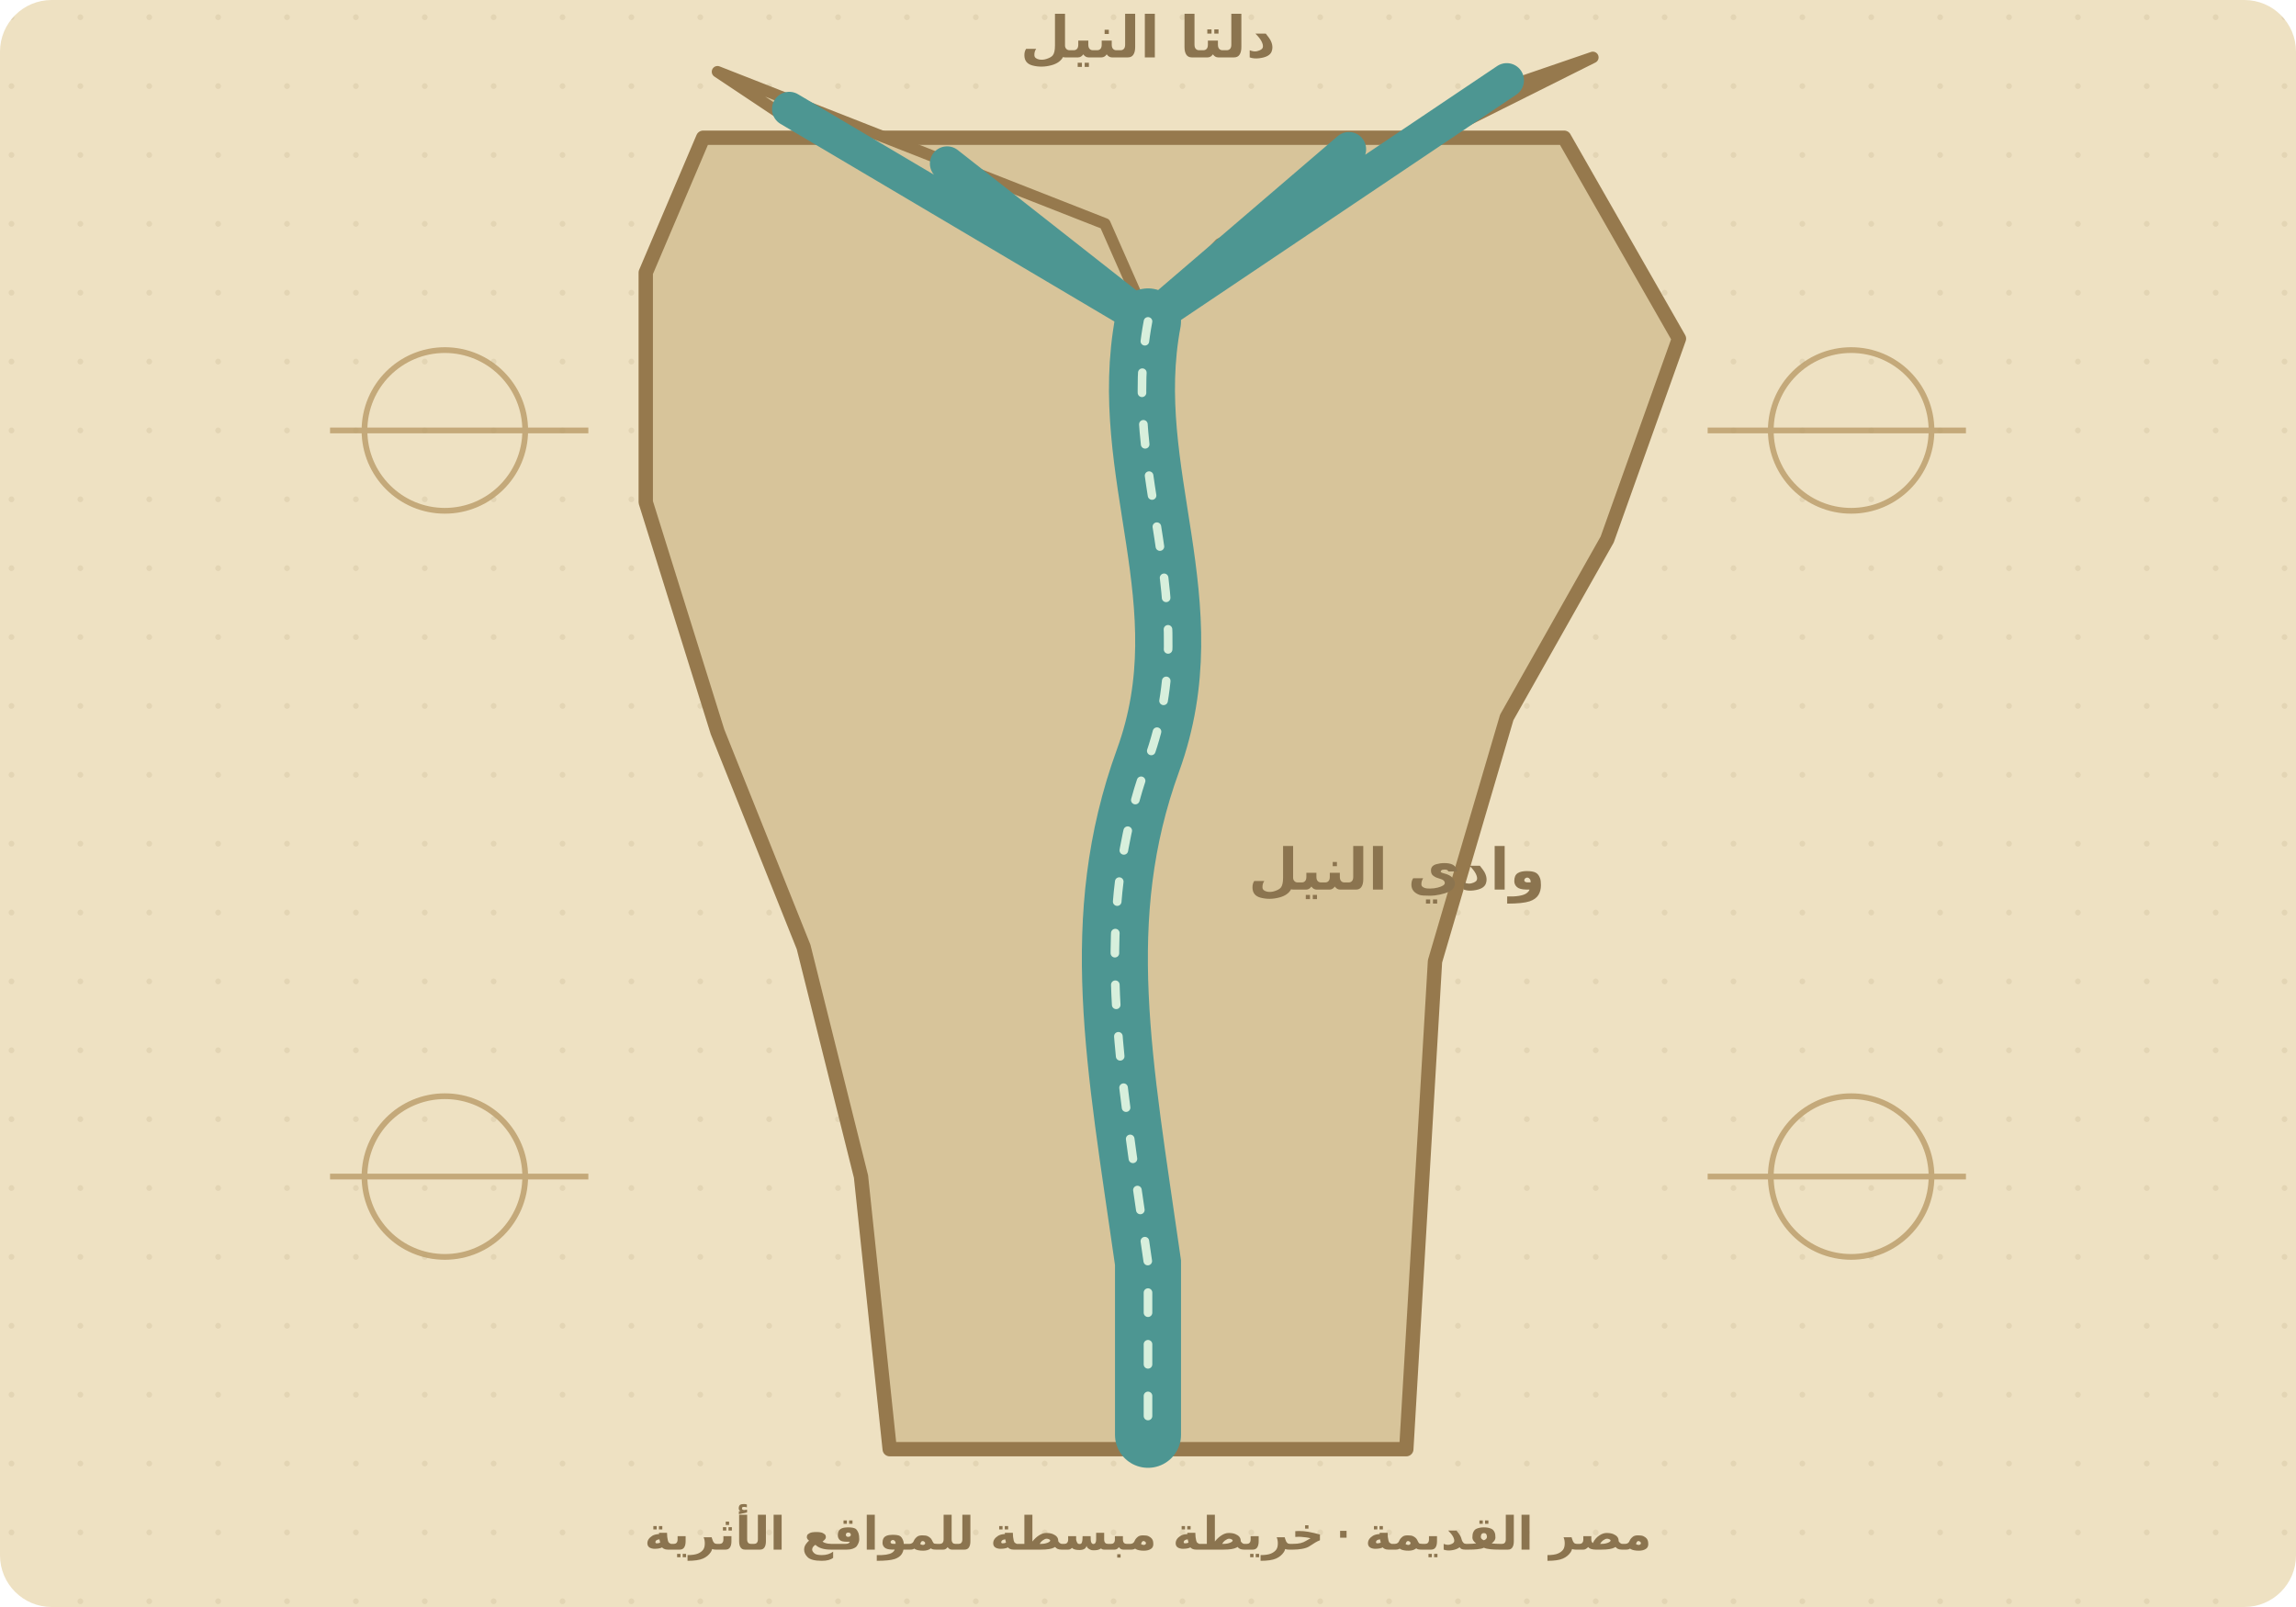
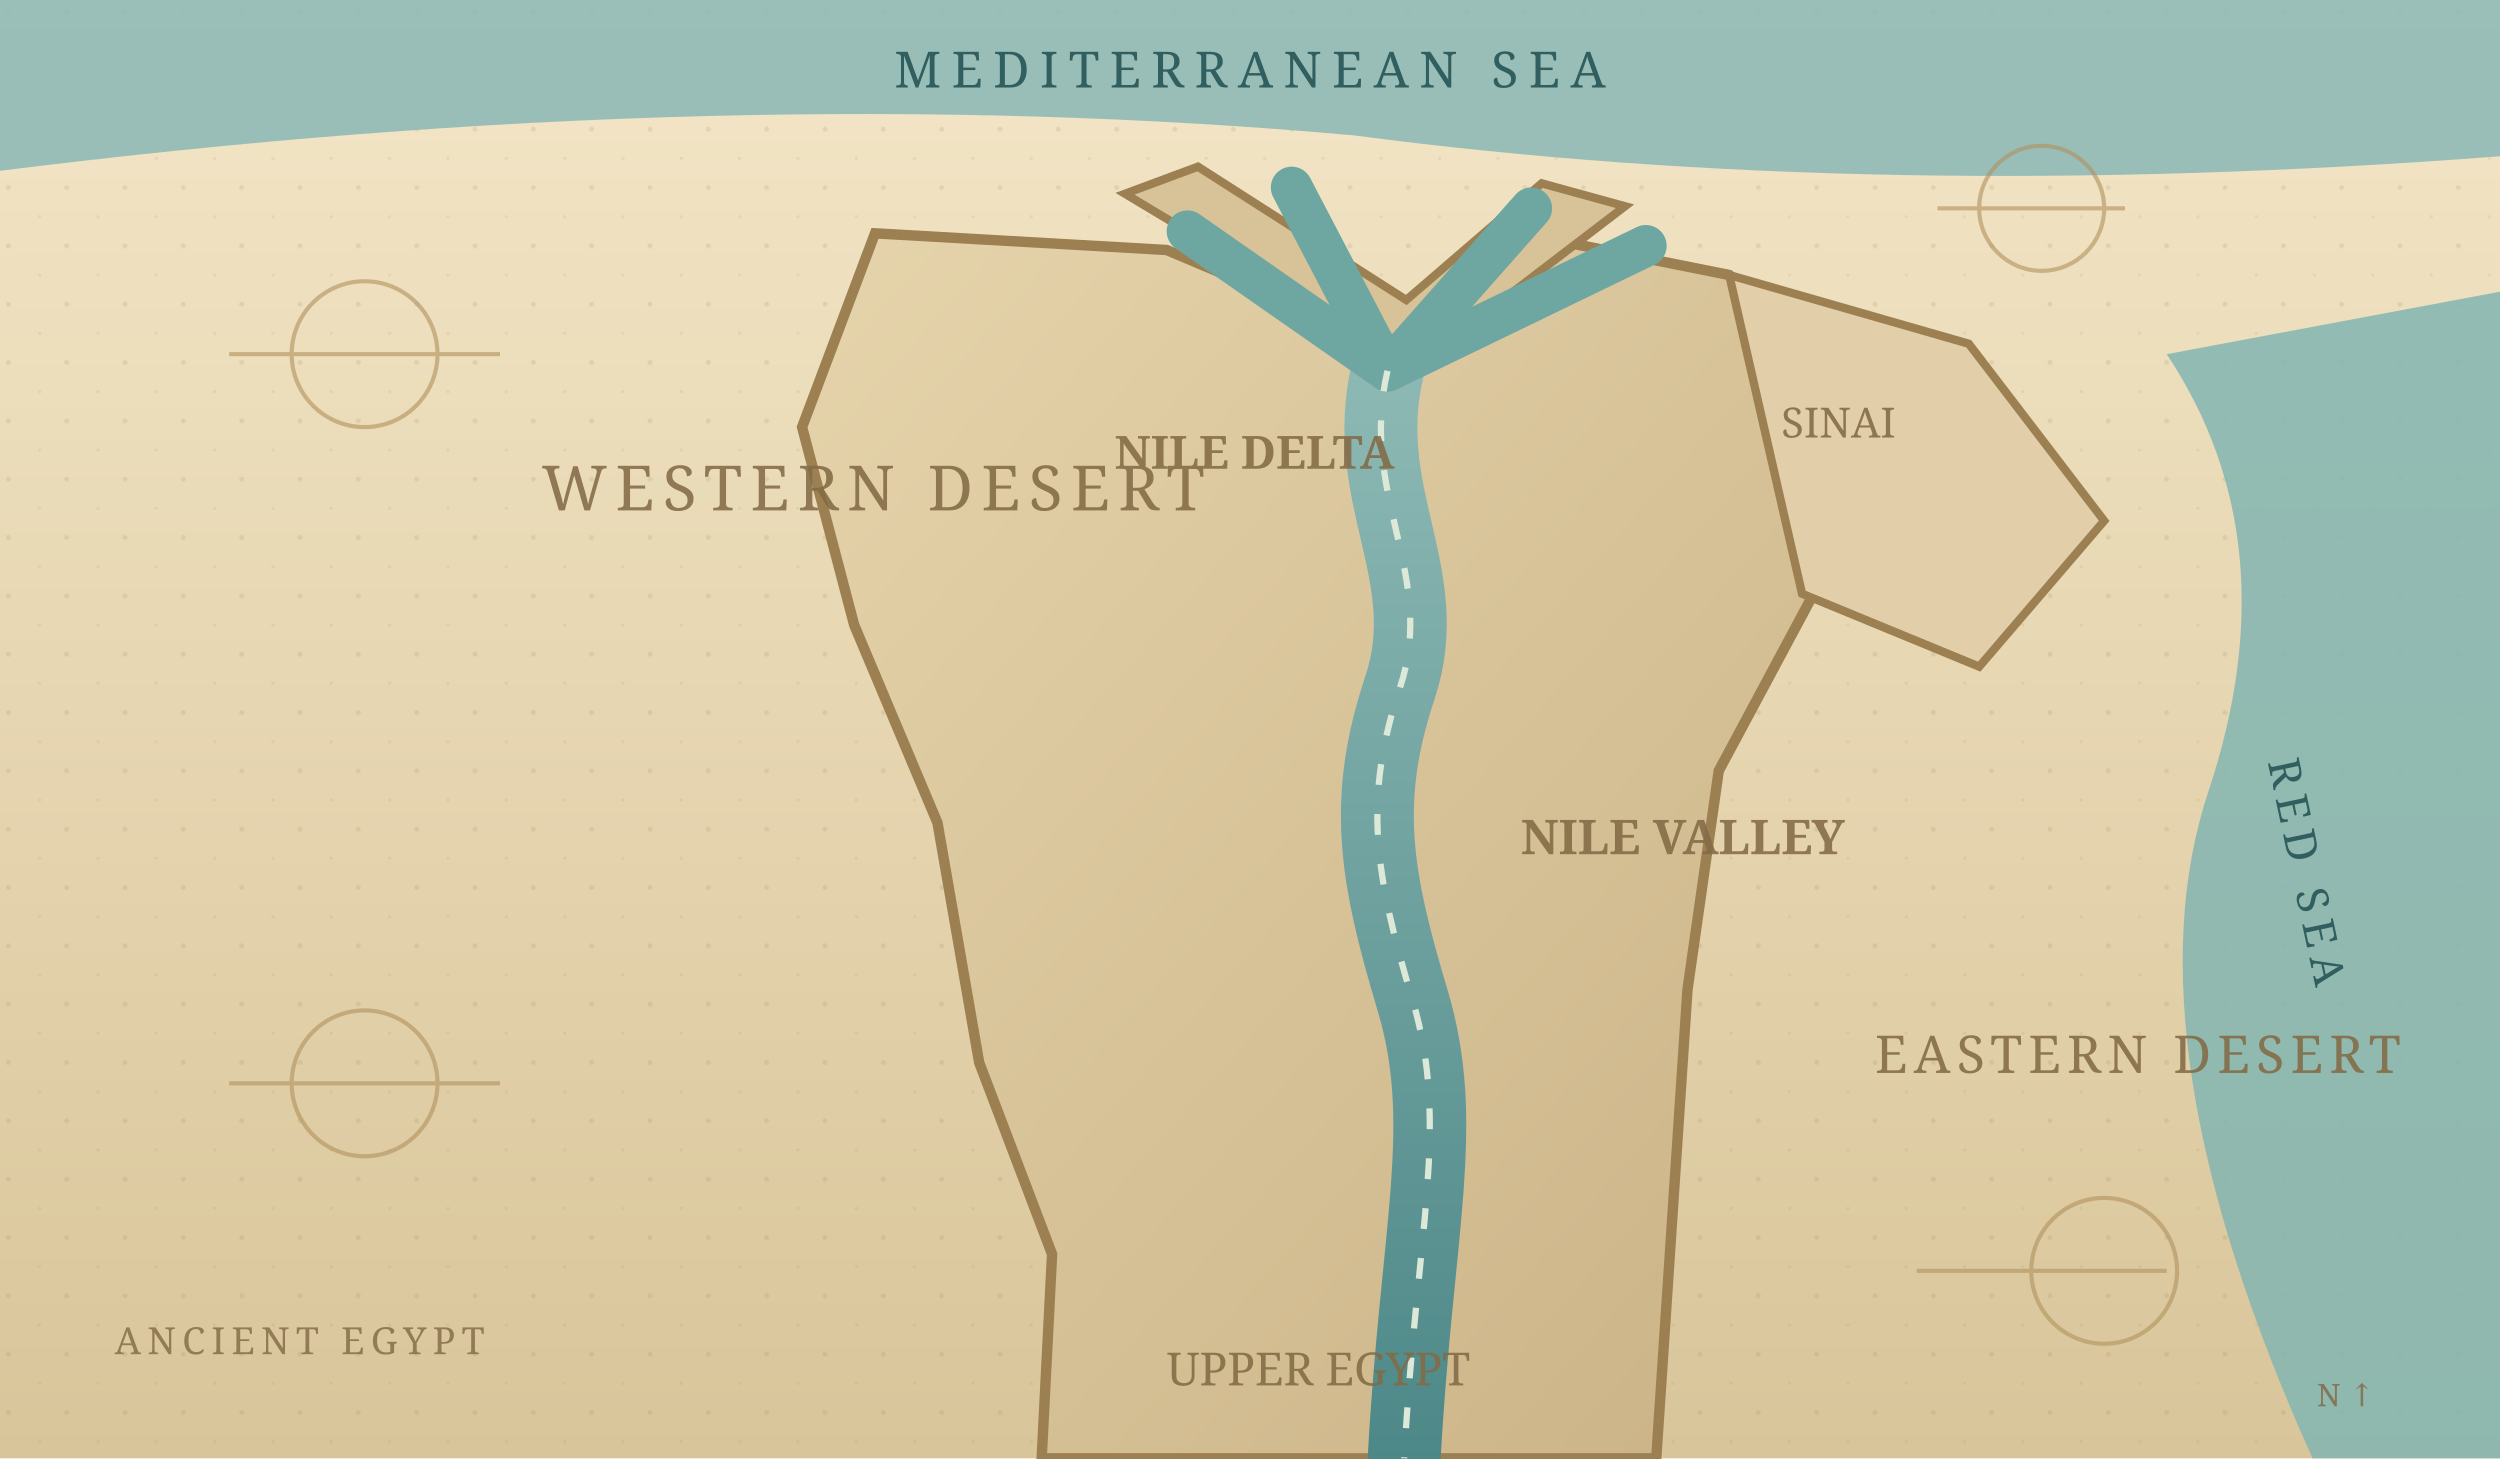
- <svg xmlns="http://www.w3.org/2000/svg" viewBox="0 0 800 560" role="img" aria-label="Simple map of ancient Egypt showing the Nile, Delta and archaeological regions">
+ <svg xmlns="http://www.w3.org/2000/svg" viewBox="0 0 1200 700" role="img" aria-label="Illustrated map of ancient Egypt with the Nile Delta, Nile Valley, Sinai and archaeological regions">
  <defs>
-     <pattern id="paper" width="24" height="24" patternUnits="userSpaceOnUse">
-       <circle cx="4" cy="6" r="1" fill="#8e744c" opacity=".12" />
+     <pattern id="grain" width="28" height="28" patternUnits="userSpaceOnUse">
+       <circle cx="4" cy="6" r="1.2" fill="#9b8050" opacity=".16" />
+       <circle cx="19" cy="20" r=".8" fill="#9b8050" opacity=".12" />
    </pattern>
+     <linearGradient id="sand" x2="0" y2="1">
+       <stop stop-color="#f3e6c7" />
+       <stop offset="1" stop-color="#d9c59a" />
+     </linearGradient>
+     <linearGradient id="land" x2="1" y2="1">
+       <stop stop-color="#e6d4ac" />
+       <stop offset="1" stop-color="#c9b184" />
+     </linearGradient>
+     <linearGradient id="water" x2="0" y2="1">
+       <stop stop-color="#8db9b4" />
+       <stop offset="1" stop-color="#4d8888" />
+     </linearGradient>
  </defs>
-   <rect width="800" height="560" rx="18" fill="#eee1c2" />
-   <rect width="800" height="560" rx="18" fill="url(#paper)" />
-   <path d="M245 48 L545 48 L585 118 L560 188 L525 250 L500 335 L490 505 L310 505 L300 410 L280 330 L250 255 L225 175 L225 95 Z" fill="#d7c49a" stroke="#96794d" stroke-width="5" stroke-linejoin="round" />
-   <path d="M400 112 L280 45 L250 25 L385 78 L400 112 L520 32 L555 20 L425 85 Z" fill="#d7c49a" stroke="#96794d" stroke-width="4" stroke-linejoin="round" />
-   <path d="M400 112 C390 165 420 210 400 265 S390 370 400 440 L400 500" fill="none" stroke="#4d9692" stroke-width="23" stroke-linecap="round" />
-   <path d="M400 112 L330 57 M400 112 L470 52 M400 112 L275 38 M400 112 L525 28" fill="none" stroke="#4d9692" stroke-width="12" stroke-linecap="round" />
-   <path d="M400 112 C390 165 420 210 400 265 S390 370 400 440 L400 500" fill="none" stroke="#d7efdc" stroke-width="3" stroke-dasharray="7 11" stroke-linecap="round" />
-   <g fill="#8b744f" font-family="Arial,sans-serif" font-size="20" font-weight="600">
-     <text x="400" y="20" text-anchor="middle">دلتا النيل</text>
-     <text x="435" y="310">وادي النيل</text>
-     <text x="400" y="540" text-anchor="middle" font-size="16">مصر القديمة · خريطة مبسطة للمواقع الأثرية</text>
+   <rect width="1200" height="700" fill="url(#sand)" />
+   <rect width="1200" height="700" fill="url(#grain)" />
+   <path d="M0 0H1200V75Q900 98 650 65Q350 38 0 82Z" fill="#8eb9b7" opacity=".88" />
+   <text x="600" y="42" text-anchor="middle" font-family="Georgia,serif" font-size="24" letter-spacing="5" fill="#315f60">MEDITERRANEAN SEA</text>
+   <path d="M1040 170Q1100 260 1060 380T1110 700H1200V140Z" fill="#83b5b1" opacity=".85" />
+   <text x="1100" y="420" transform="rotate(78 1100 420)" text-anchor="middle" font-family="Georgia,serif" font-size="21" letter-spacing="4" fill="#315f60">RED SEA</text>
+   <path d="M420 112L560 120L650 158L745 115L830 132L905 205L870 286L825 370L810 475L795 700H500L505 602L470 510L450 395L410 300L385 205Z" fill="url(#land)" stroke="#9c8051" stroke-width="5" />
+   <path d="M830 132L945 165L1010 250L950 320L865 285Z" fill="#e2cfaa" stroke="#9c8051" stroke-width="4" />
+   <path d="M665 178L610 135L540 93L575 80L675 144L740 88L780 99L695 164L665 178Z" fill="#d8c297" stroke="#9c8051" stroke-width="4" />
+   <path d="M666 178C652 238 690 276 672 330S660 420 678 480S680 590 674 700" fill="none" stroke="url(#water)" stroke-width="35" stroke-linecap="round" />
+   <path d="M666 178L570 111M666 178L620 90M666 178L735 100M666 178L790 118" fill="none" stroke="#6ea6a1" stroke-width="20" stroke-linecap="round" />
+   <path d="M666 178C652 238 690 276 672 330S660 420 678 480S680 590 674 700" fill="none" stroke="#dce9d8" stroke-width="3" stroke-dasharray="10 14" />
+   <g font-family="Georgia,serif" fill="#826a45" opacity=".88">
+     <text x="260" y="245" font-size="30" letter-spacing="4">WESTERN DESERT</text>
+     <text x="900" y="515" font-size="25" letter-spacing="3">EASTERN DESERT</text>
+     <text x="535" y="225" font-size="22" font-weight="bold">NILE DELTA</text>
+     <text x="730" y="410" font-size="23" font-weight="bold">NILE VALLEY</text>
+     <text x="560" y="665" font-size="22">UPPER EGYPT</text>
+     <text x="855" y="210" font-size="20">SINAI</text>
  </g>
-   <g fill="none" stroke="#b99b68" stroke-width="2" opacity=".8">
-     <path d="M115 150h90M595 150h90M115 410h90M595 410h90" />
-     <circle cx="155" cy="150" r="28" />
-     <circle cx="645" cy="150" r="28" />
-     <circle cx="155" cy="410" r="28" />
-     <circle cx="645" cy="410" r="28" />
+   <g fill="none" stroke="#b0915d" stroke-width="2" opacity=".6">
+     <path d="M110 170h130M110 520h130M930 100h90M920 610h120" />
+     <circle cx="175" cy="170" r="35" />
+     <circle cx="175" cy="520" r="35" />
+     <circle cx="980" cy="100" r="30" />
+     <circle cx="1010" cy="610" r="35" />
+   </g>
+   <g font-family="Georgia,serif" fill="#806844" opacity=".8">
+     <text x="55" y="650" font-size="18" letter-spacing="3">ANCIENT EGYPT</text>
+     <text x="1140" y="675" text-anchor="end" font-size="15">N ↑</text>
  </g>
</svg>
